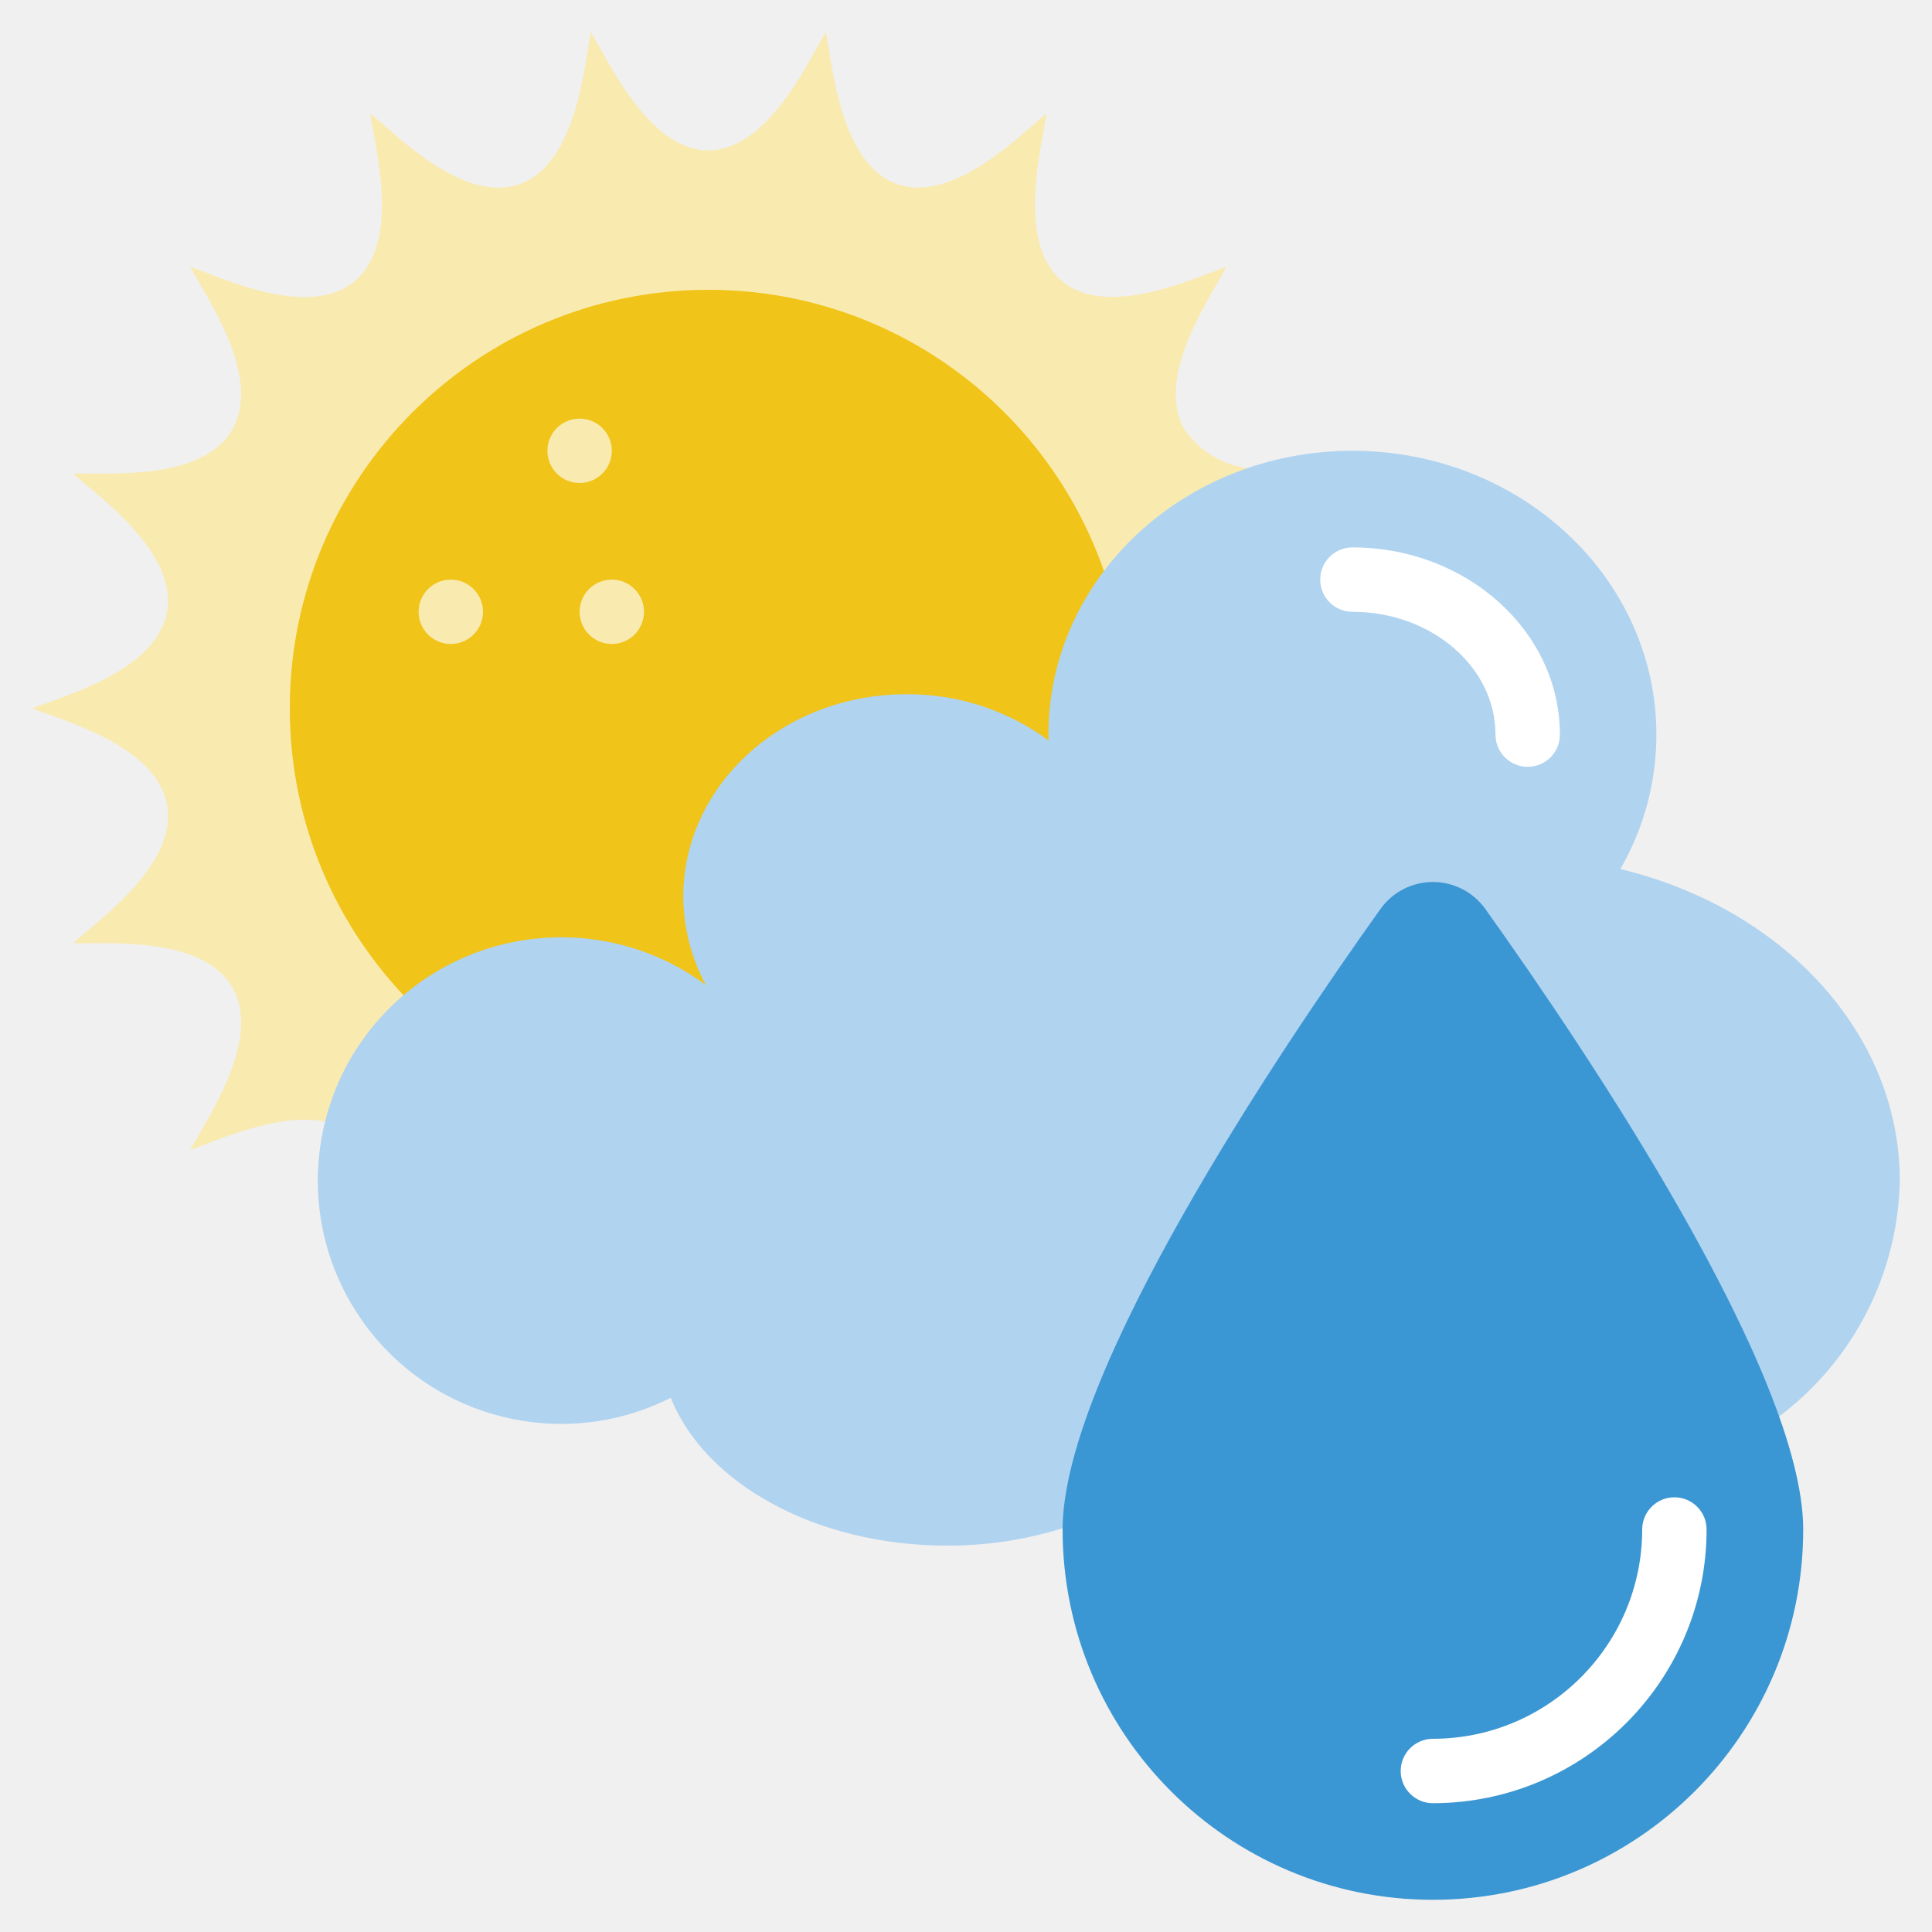
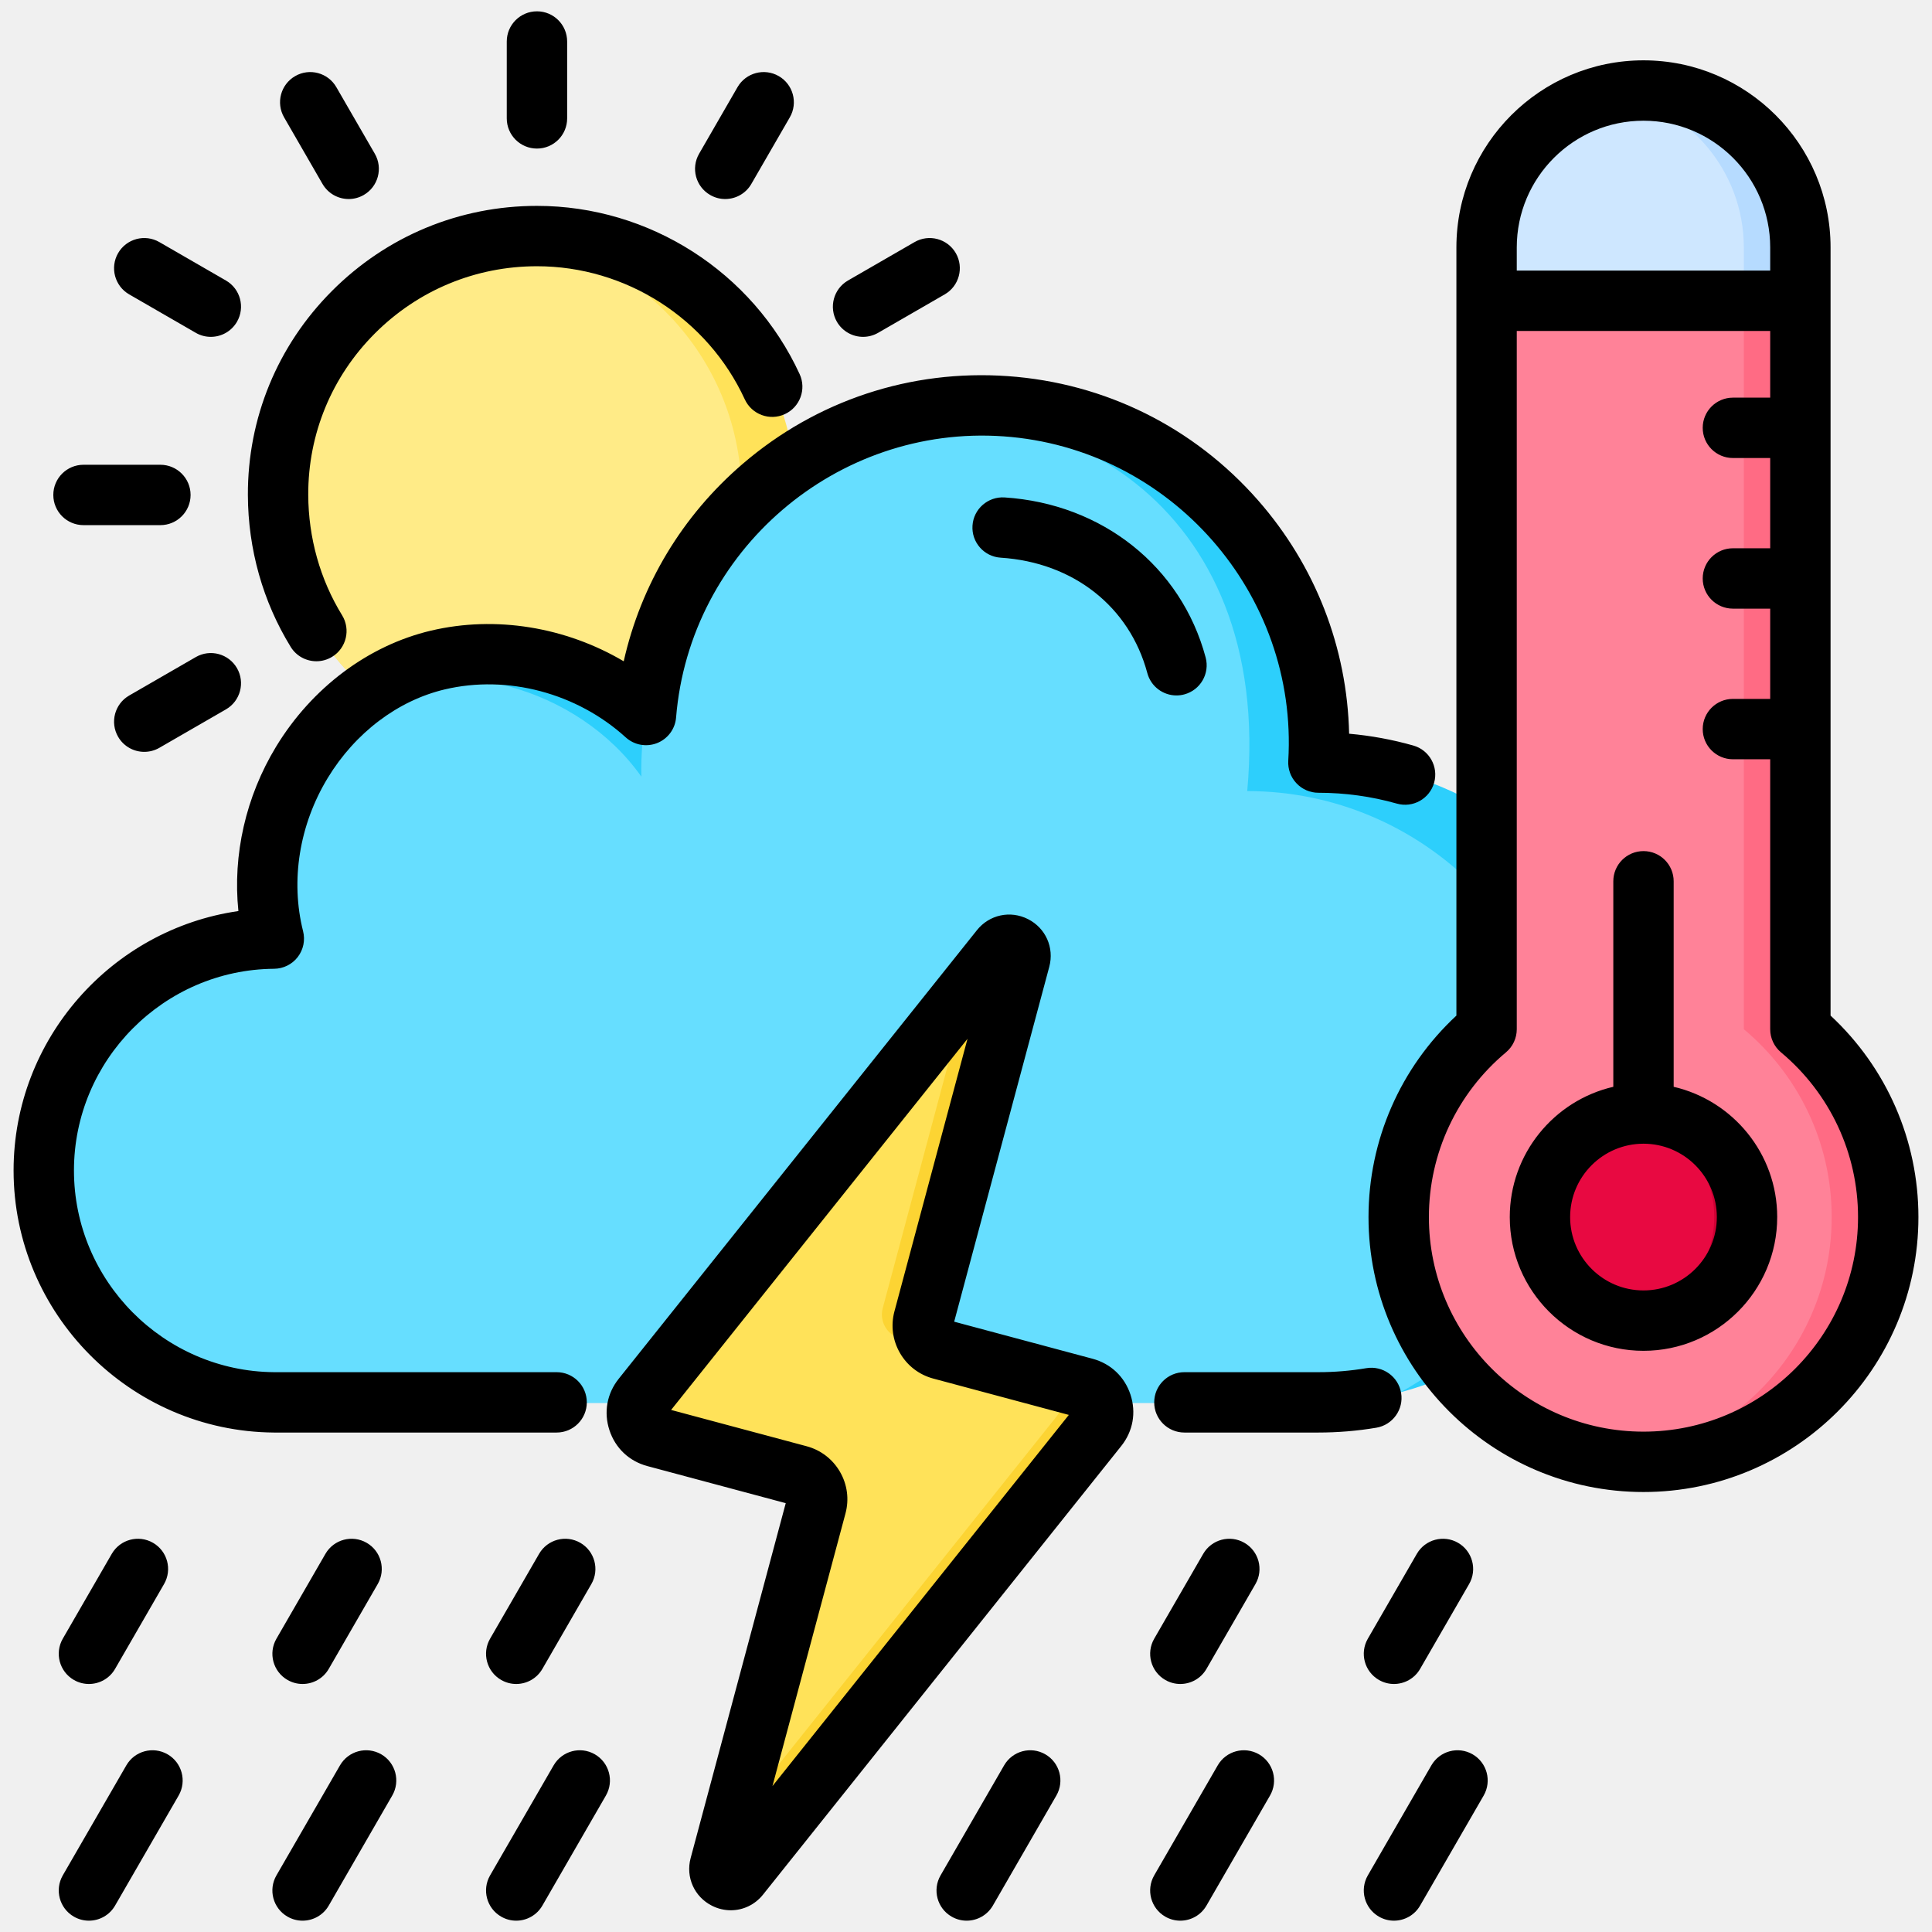
- <svg xmlns="http://www.w3.org/2000/svg" height="512" viewBox="0 0 60 60" width="512">
-   <g id="Icons">
-     <path d="m10.12 34.84c-1.47-.32-3.43.61-4.21.87.48-.91 2.24-3.41 1.31-5.04s-3.94-1.34-4.95-1.38c.75-.68 3.24-2.42 2.92-4.28s-3.25-2.63-4.19-3.01c.94-.38 3.87-1.15 4.19-3.01s-2.17-3.6-2.92-4.28c1.01-.04 4.02.26 4.95-1.38s-.83-4.13-1.31-5.04c.96.32 3.69 1.65 5.12.43s.61-4.17.47-5.19c.8.64 2.91 2.83 4.66 2.18s1.99-3.7 2.19-4.71c.54.87 1.79 3.67 3.65 3.67s3.11-2.8 3.65-3.67c.2 1.01.44 4.07 2.19 4.71s3.86-1.54 4.66-2.18c-.14 1.02-.95 3.98.47 5.19s4.16-.11 5.12-.43c-.48.91-2.24 3.41-1.31 5.04a2.822 2.822 0 0 0 1.97 1.21c0-.01.01 0 .01 0l-.76 20.46z" fill="#f9eab0" />
-     <circle cx="22" cy="22" fill="#f0c419" r="13" />
-     <path d="m55.25 43.99a9.385 9.385 0 0 0 3.75-7.32c0-4.61-3.67-8.48-8.68-9.68a8.326 8.326 0 0 0 1.12-4.18c0-4.86-4.22-8.81-9.44-8.81s-9.44 3.95-9.44 8.81a1.148 1.148 0 0 0 .01.19 7.354 7.354 0 0 0 -4.42-1.44c-3.83 0-6.93 2.81-6.93 6.29a5.839 5.839 0 0 0 .7 2.74 7.556 7.556 0 1 0 -1.09 12.82c1.06 2.65 4.49 4.59 8.58 4.59a11.892 11.892 0 0 0 3.59-.54z" fill="#b0d3f0" />
-     <path d="m47.444 23.814a1 1 0 0 1 -1-1c0-2.103-1.993-3.814-4.444-3.814a1 1 0 0 1 0-2c3.553 0 6.444 2.608 6.444 5.814a1 1 0 0 1 -1 1z" fill="#fff" />
-     <g fill="#f9eab0">
-       <circle cx="18" cy="14" r="1" />
-       <circle cx="14" cy="19" r="1" />
-       <circle cx="19" cy="19" r="1" />
-     </g>
-     <path d="m56 47.5a11.5 11.5 0 0 1 -23 0c0-4.849 6.7-14.826 9.874-19.274a2 2 0 0 1 3.252 0c3.174 4.448 9.874 14.425 9.874 19.274z" fill="#3b97d3" />
-     <path d="m44.5 56a1 1 0 0 1 0-2 6.508 6.508 0 0 0 6.5-6.5 1 1 0 0 1 2 0 8.51 8.51 0 0 1 -8.5 8.5z" fill="#fff" />
+ <svg xmlns="http://www.w3.org/2000/svg" id="Layer_1" viewBox="0 0 512 512" data-name="Layer 1">
+   <circle cx="142.311" cy="131.166" fill="#ffe259" r="68.607" />
+   <g fill-rule="evenodd">
+     <path d="m135.11 199.397c-34.506-3.599-61.407-32.773-61.407-68.232s26.901-64.633 61.407-68.232c34.506 3.599 61.407 32.773 61.407 68.232s-26.901 64.633-61.407 68.232z" fill="#ffeb87" />
+     <path d="m72.425 371.774c-33.785-.266-61.033-27.729-61.033-61.516s27.248-61.25 61.033-61.516c-8.218-32.576 13.1-66.716 43.53-73.902 18.415-4.348 39.781.594 55.203 14.593 3.989-48.839 46.544-85.368 95.423-81.912s85.87 45.61 82.947 94.524c46.675 0 84.864 38.189 84.864 84.864s-38.188 84.864-84.864 84.864h-277.103z" fill="#2dcffc" />
+     <path d="m72.425 371.774c-33.785-.266-61.033-27.73-61.033-61.516s27.248-61.25 61.033-61.516c-6.013-23.836 3.789-48.507 21.401-62.846 24.384-13.573 59.414-3.76 76.145 19.925-.136-5.824.412-11.625 1.188-16.387 2.945-36.062 26.92-65.408 58.939-76.906 48.262-10.362 107.458 19.713 100.433 97.118 46.675 0 84.863 38.188 84.863 84.863 0 32.002-17.952 60.011-44.281 74.461-6.898 1.825-14.132 2.803-21.583 2.803h-277.105z" fill="#66deff" />
+     <path d="m265.155 251.509-94.932 118.881c-1.42 1.779-1.815 3.968-1.103 6.13.71 2.162 2.327 3.69 4.525 4.279l38.072 10.202c3.484.933 5.563 4.535 4.63 8.019l-25.577 95.456c-.368 1.376.261 2.784 1.532 3.426s2.779.314 3.668-.799l94.932-118.882c1.42-1.778 1.814-3.968 1.104-6.13-.711-2.162-2.327-3.69-4.525-4.28l-38.072-10.201c-3.483-.933-5.563-4.535-4.63-8.019l25.577-95.456c.369-1.375-.262-2.784-1.533-3.426s-2.779-.314-3.667.799z" fill="#fcd433" />
+     <path d="m256.544 262.293-86.32 108.097c-1.42 1.779-1.815 3.968-1.103 6.13.71 2.162 2.327 3.69 4.525 4.279l38.072 10.202c3.484.933 5.563 4.535 4.63 8.019l-22.613 84.392 86.321-108.098c1.421-1.778 1.814-3.968 1.104-6.13-.711-2.162-2.327-3.69-4.525-4.28l-38.072-10.201c-3.483-.933-5.563-4.535-4.63-8.019l22.613-84.392z" fill="#ffe259" />
+     <path d="m477.131 272.752c14.23 11.899 23.285 29.782 23.285 49.783 0 35.824-29.041 64.865-64.865 64.865s-64.865-29.041-64.865-64.865c0-20.001 9.055-37.884 23.285-49.783v-207.184c0-22.869 18.711-41.58 41.58-41.58s41.58 18.71 41.58 41.58z" fill="#b6dbff" />
+     <path d="m428.051 386.966c-32.29-3.718-57.365-31.145-57.365-64.431 0-20.001 9.055-37.884 23.285-49.783v-207.184c0-20.31 14.758-37.339 34.08-40.896 19.322 3.557 34.08 20.585 34.08 40.896v207.184c14.23 11.899 23.285 29.782 23.285 49.783 0 33.287-25.074 60.713-57.365 64.431z" fill="#cee7ff" />
+     <path d="m477.131 272.752c14.23 11.899 23.285 29.782 23.285 49.783 0 35.824-29.041 64.865-64.865 64.865s-64.865-29.041-64.865-64.865c0-20.001 9.055-37.884 23.285-49.783v-193.05h83.16z" fill="#ff6b84" />
+     <path d="m428.051 386.966c-32.29-3.718-57.365-31.145-57.365-64.431 0-20.001 9.055-37.884 23.285-49.783v-193.05h68.16v193.05c14.23 11.899 23.285 29.782 23.285 49.783 0 33.287-25.074 60.713-57.365 64.431z" fill="#ff8298" />
  </g>
+   <circle cx="435.551" cy="322.535" fill="#cf0034" r="27.443" transform="matrix(.707 -.707 .707 .707 -100.496 402.45)" />
+   <path d="m431.201 349.633c-13.089-2.085-23.093-13.423-23.093-27.098s10.004-25.014 23.093-27.098c13.089 2.085 23.093 13.423 23.093 27.098s-10.004 25.014-23.093 27.098z" fill="#e80941" fill-rule="evenodd" />
+   <path d="m34.23 78.011 17.651 10.188c1.249.728 2.628 1.07 3.988 1.07 2.763 0 5.448-1.432 6.933-3.997 2.208-3.828.897-8.722-2.922-10.93l-17.651-10.188c-3.828-2.208-8.717-.897-10.93 2.927-2.208 3.828-.897 8.722 2.931 10.93zm51.237-29.271c1.49 2.57 4.17 4.006 6.943 4.006 1.36 0 2.729-.347 3.987-1.075 3.833-2.208 5.14-7.102 2.931-10.93l-10.193-17.641c-2.208-3.828-7.097-5.14-10.916-2.931-3.833 2.208-5.14 7.102-2.931 10.93l10.178 17.641zm-63.339 90.426h20.38c4.412 0 7.999-3.583 7.999-7.999s-3.587-7.999-7.999-7.999h-20.38c-4.416 0-7.999 3.578-7.999 7.999s3.582 7.999 7.999 7.999zm29.753 34.97-17.651 10.187c-3.828 2.208-5.139 7.102-2.931 10.93 1.48 2.565 4.17 3.997 6.938 3.997 1.35 0 2.734-.347 3.992-1.07l17.651-10.188c3.819-2.208 5.13-7.102 2.922-10.93-2.213-3.823-7.102-5.135-10.921-2.927zm136.321-122.465c1.258.728 2.628 1.075 3.987 1.075 2.763 0 5.448-1.437 6.928-4.006l10.192-17.641c2.208-3.828.897-8.722-2.931-10.93-3.819-2.208-8.717-.897-10.93 2.931l-10.178 17.641c-2.213 3.828-.901 8.722 2.932 10.93zm-45.9-12.299c4.416 0 7.998-3.578 7.998-7.999v-20.375c0-4.416-3.582-7.999-7.998-7.999s-8.004 3.582-8.004 7.999v20.375c0 4.421 3.582 7.999 8.004 7.999zm86.428 49.897c1.36 0 2.729-.347 3.987-1.07l17.651-10.188c3.819-2.208 5.13-7.102 2.931-10.93-2.213-3.823-7.112-5.135-10.93-2.927l-17.651 10.188c-3.818 2.208-5.13 7.102-2.932 10.93 1.49 2.565 4.18 3.997 6.943 3.997zm-127.7 375.64c-3.833-2.208-8.722-.897-10.93 2.931l-16.841 29.155c-2.213 3.828-.901 8.722 2.927 10.93 1.263.728 2.642 1.075 3.992 1.075 2.772 0 5.463-1.437 6.943-4.002l16.827-29.16c2.208-3.828.901-8.722-2.917-10.93zm175.986 0c-3.818-2.208-8.707-.897-10.916 2.931l-16.841 29.155c-2.213 3.828-.902 8.722 2.926 10.93 1.263.728 2.632 1.075 3.992 1.075 2.758 0 5.453-1.437 6.943-4.002l16.827-29.16c2.208-3.828.901-8.722-2.932-10.93zm-119.378 0c-3.819-2.208-8.707-.897-10.92 2.931l-16.841 29.155c-2.208 3.828-.897 8.722 2.931 10.93 1.263.728 2.633 1.075 3.992 1.075 2.768 0 5.448-1.437 6.938-4.002l16.832-29.16c2.208-3.828.897-8.722-2.931-10.93zm176 0c-3.828-2.208-8.717-.897-10.93 2.931l-16.832 29.155c-2.208 3.828-.897 8.722 2.922 10.93 1.258.728 2.637 1.075 3.997 1.075 2.763 0 5.453-1.437 6.933-4.002l16.841-29.16c2.208-3.828.897-8.722-2.931-10.93zm56.618 0c-3.828-2.208-8.717-.897-10.93 2.931l-16.836 29.155c-2.213 3.828-.892 8.722 2.931 10.93 1.259.728 2.637 1.075 3.987 1.075 2.767 0 5.458-1.437 6.938-4.002l16.841-29.16c2.203-3.828.892-8.722-2.931-10.93zm-24.835-19.71c1.259.728 2.637 1.075 3.987 1.075 2.767 0 5.458-1.437 6.938-4.002l12.984-22.482c2.208-3.828.897-8.722-2.931-10.93-3.819-2.208-8.722-.897-10.93 2.932l-12.979 22.482c-2.213 3.823-.892 8.717 2.931 10.925zm-56.622 0c1.258.728 2.637 1.075 3.997 1.075 2.763 0 5.453-1.437 6.933-4.002l12.979-22.482c2.208-3.828.902-8.722-2.931-10.93-3.819-2.208-8.707-.897-10.916 2.932l-12.984 22.482c-2.208 3.823-.897 8.717 2.922 10.925zm-165.938-33.407-12.984 22.482c-2.208 3.823-.897 8.717 2.931 10.925 1.263.728 2.633 1.075 3.992 1.075 2.768 0 5.448-1.437 6.938-4.002l12.979-22.482c2.213-3.828.892-8.722-2.931-10.93-3.828-2.208-8.717-.897-10.925 2.932zm-98.453 53.117c-3.828-2.208-8.722-.897-10.93 2.931l-16.841 29.155c-2.199 3.828-.887 8.722 2.931 10.93 1.258.728 2.642 1.075 4.002 1.075 2.758 0 5.448-1.437 6.928-4.002l16.841-29.16c2.208-3.828.892-8.722-2.931-10.93zm-14.792-53.117-12.979 22.482c-2.199 3.823-.887 8.717 2.931 10.925 1.258.728 2.642 1.075 4.002 1.075 2.758 0 5.448-1.437 6.928-4.002l12.979-22.482c2.213-3.828.901-8.722-2.927-10.93-3.823-2.208-8.722-.897-10.935 2.932zm56.623 0-12.979 22.482c-2.213 3.823-.901 8.717 2.927 10.925 1.263.728 2.642 1.075 3.992 1.075 2.772 0 5.463-1.437 6.943-4.002l12.979-22.482c2.208-3.828.901-8.722-2.932-10.93-3.828-2.208-8.722-.897-10.93 2.932zm368.741-89.254c0-10.723-8.722-19.445-19.44-19.445s-19.44 8.722-19.44 19.445 8.717 19.44 19.44 19.44 19.44-8.722 19.44-19.44zm15.998 0c0 19.541-15.896 35.442-35.437 35.442s-35.437-15.901-35.437-35.442c0-16.793 11.735-30.886 27.439-34.526v-54.463c0-4.416 3.578-7.999 7.999-7.999s7.998 3.582 7.998 7.999v54.463c15.703 3.64 27.439 17.733 27.439 34.526zm21.421 0c0 31.354-25.51 56.864-56.859 56.864s-56.868-25.51-56.868-56.864c0-16.889 7.449-32.8 20.418-43.648 1.818-1.519 2.869-3.765 2.869-6.138v-185.05h67.162v17.68h-9.879c-4.421 0-8.004 3.582-8.004 7.998s3.582 7.999 8.004 7.999h9.879v23.919h-9.879c-4.421 0-8.004 3.582-8.004 7.999s3.582 7.999 8.004 7.999h9.879v23.919h-9.879c-4.421 0-8.004 3.582-8.004 7.999s3.582 7.999 8.004 7.999h9.879v71.54c0 2.372 1.046 4.619 2.869 6.138 12.97 10.848 20.409 26.759 20.409 43.648zm-90.44-250.833h67.162v-6.138c0-18.514-15.062-33.576-33.581-33.576s-33.581 15.062-33.581 33.576zm106.442 250.833c0 40.177-32.684 72.861-72.861 72.861s-72.871-32.684-72.871-72.861c0-20.366 8.442-39.612 23.292-53.397v-203.574c0-27.337 22.236-49.578 49.579-49.578s49.578 22.241 49.578 49.578v203.574c14.841 13.784 23.283 33.031 23.283 53.397zm-225.15 52.428-78.541 98.361 19.348-72.234c1.012-3.751.492-7.671-1.451-11.041-1.948-3.365-5.087-5.771-8.828-6.779l-35.929-9.624 78.55-98.361-19.363 72.234c-1.008 3.746-.487 7.666 1.461 11.036 1.943 3.365 5.082 5.776 8.833 6.779l35.919 9.628zm16.34-5.371c1.557 4.749.67 9.715-2.454 13.62l-94.929 118.881c-2.16 2.7-5.298 4.146-8.538 4.146-1.683 0-3.38-.391-4.99-1.2-4.682-2.368-7.01-7.565-5.651-12.637l25.201-94.051-36.672-9.826c-4.831-1.292-8.49-4.759-10.048-9.508-1.562-4.749-.67-9.715 2.449-13.62l94.929-118.881v-.005c3.279-4.103 8.842-5.313 13.529-2.946 4.691 2.367 7.01 7.565 5.651 12.642l-25.201 94.051 36.672 9.821c4.831 1.297 8.491 4.764 10.053 9.513zm12.179-185.296c.689 0 1.389-.087 2.078-.275 4.272-1.143 6.803-5.525 5.66-9.797-6.461-24.083-27.371-40.727-53.286-42.404-4.402-.275-8.225 3.062-8.5 7.468-.294 4.412 3.057 8.216 7.468 8.5 19.247 1.244 34.14 12.96 38.861 30.577.959 3.578 4.19 5.93 7.719 5.93zm-239.199 195.339c-38.06-.299-68.97-31.455-68.97-69.452 0-34.83 25.978-63.917 59.578-68.748-1.538-14.869 1.943-30.322 9.99-43.576 9.494-15.617 24.449-26.822 41.04-30.736 17.169-4.06 35.751-.94 51.083 8.124 4.561-20.308 15.477-38.552 31.547-52.336 19.57-16.803 44.521-25.057 70.252-23.235 25.732 1.818 49.27 13.5 66.29 32.887 15.211 17.342 23.639 39.063 24.15 61.878 5.761.506 11.451 1.552 17.01 3.129 4.253 1.2 6.721 5.626 5.511 9.874-1.2 4.252-5.622 6.721-9.869 5.516-6.74-1.909-13.741-2.874-20.79-2.874-2.213 0-4.31-.911-5.819-2.517-1.523-1.605-2.3-3.761-2.17-5.964 2.647-44.275-31.194-82.841-75.44-85.97-44.241-3.12-83.184 30.293-86.795 74.5-.236 3.037-2.199 5.67-5.029 6.788-2.84 1.119-6.06.53-8.317-1.518-12.96-11.764-31.33-16.634-47.93-12.714-12.454 2.941-23.769 11.499-31.04 23.475-7.531 12.396-9.913 27.193-6.533 40.611.603 2.377.082 4.903-1.417 6.846s-3.814 3.091-6.273 3.11c-29.237.231-53.031 24.208-53.031 53.45s23.794 53.223 53.031 53.455h74.881c4.421 0 7.999 3.582 7.999 7.998s-3.578 7.999-7.999 7.999h-74.939zm298.739-10.496c-.738-4.354-4.86-7.29-9.219-6.562-4.17.704-8.452 1.061-12.7 1.061h-35.51c-4.421 0-8.004 3.582-8.004 7.998s3.582 7.999 8.004 7.999h35.51c5.139 0 10.308-.429 15.351-1.278 4.359-.733 7.299-4.86 6.567-9.219zm-294.28-197.717c1.509 2.459 4.127 3.814 6.823 3.814 1.427 0 2.878-.386 4.175-1.186 3.77-2.314 4.942-7.237 2.633-11.002-5.829-9.488-8.929-20.52-8.973-31.913-.048-16.108 6.2-31.281 17.603-42.722 11.48-11.514 26.749-17.859 43.012-17.859 23.577 0 45.196 13.847 55.075 35.278 1.851 4.011 6.605 5.766 10.612 3.915 4.011-1.847 5.771-6.6 3.92-10.612-12.478-27.082-39.801-44.579-69.606-44.579-20.544 0-39.844 8.013-54.342 22.559-14.43 14.479-22.342 33.682-22.27 54.077.048 14.329 3.968 28.239 11.34 40.23z" fill-rule="evenodd" />
</svg>
